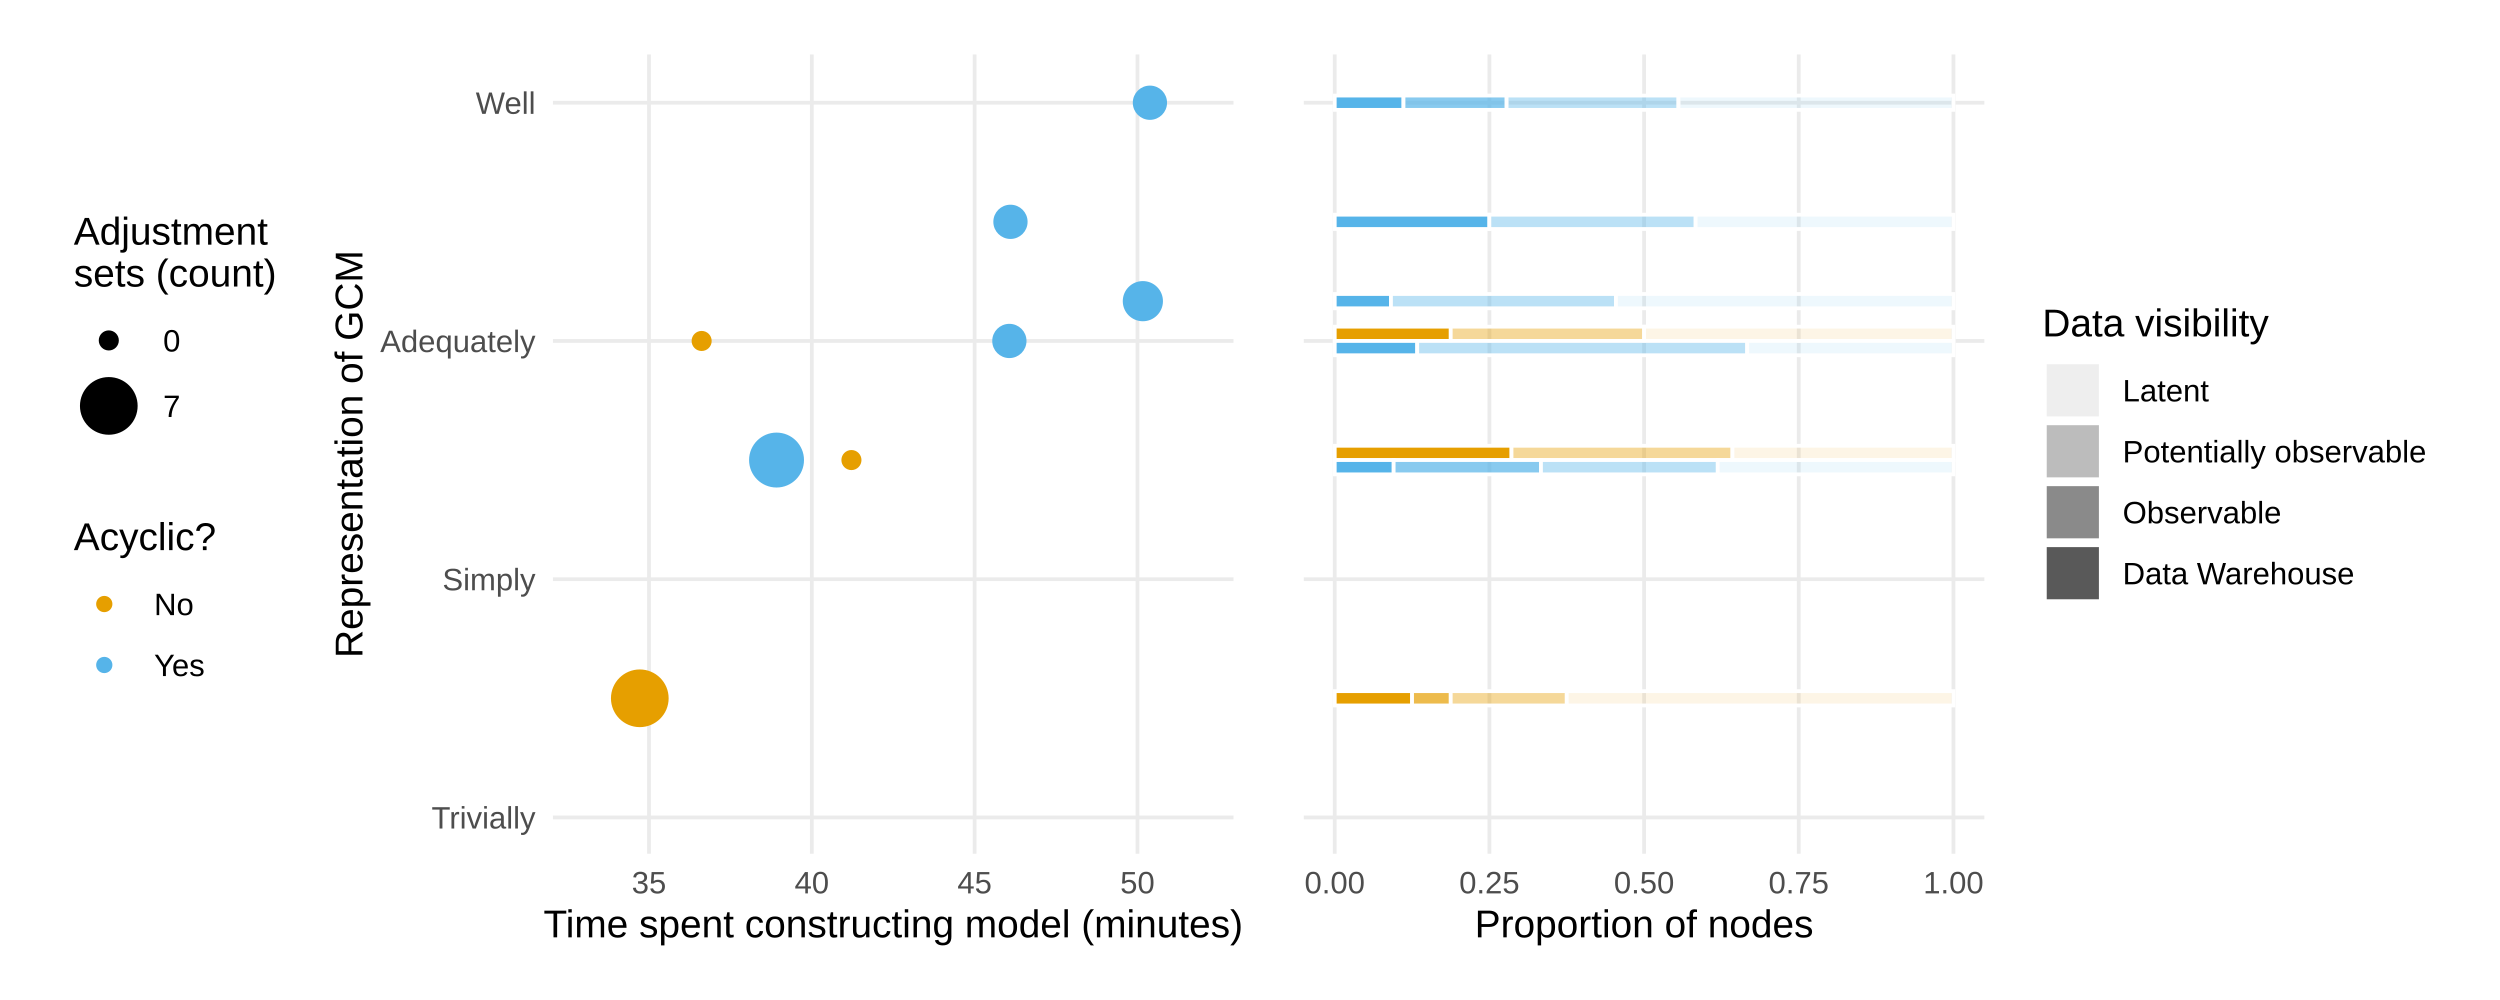
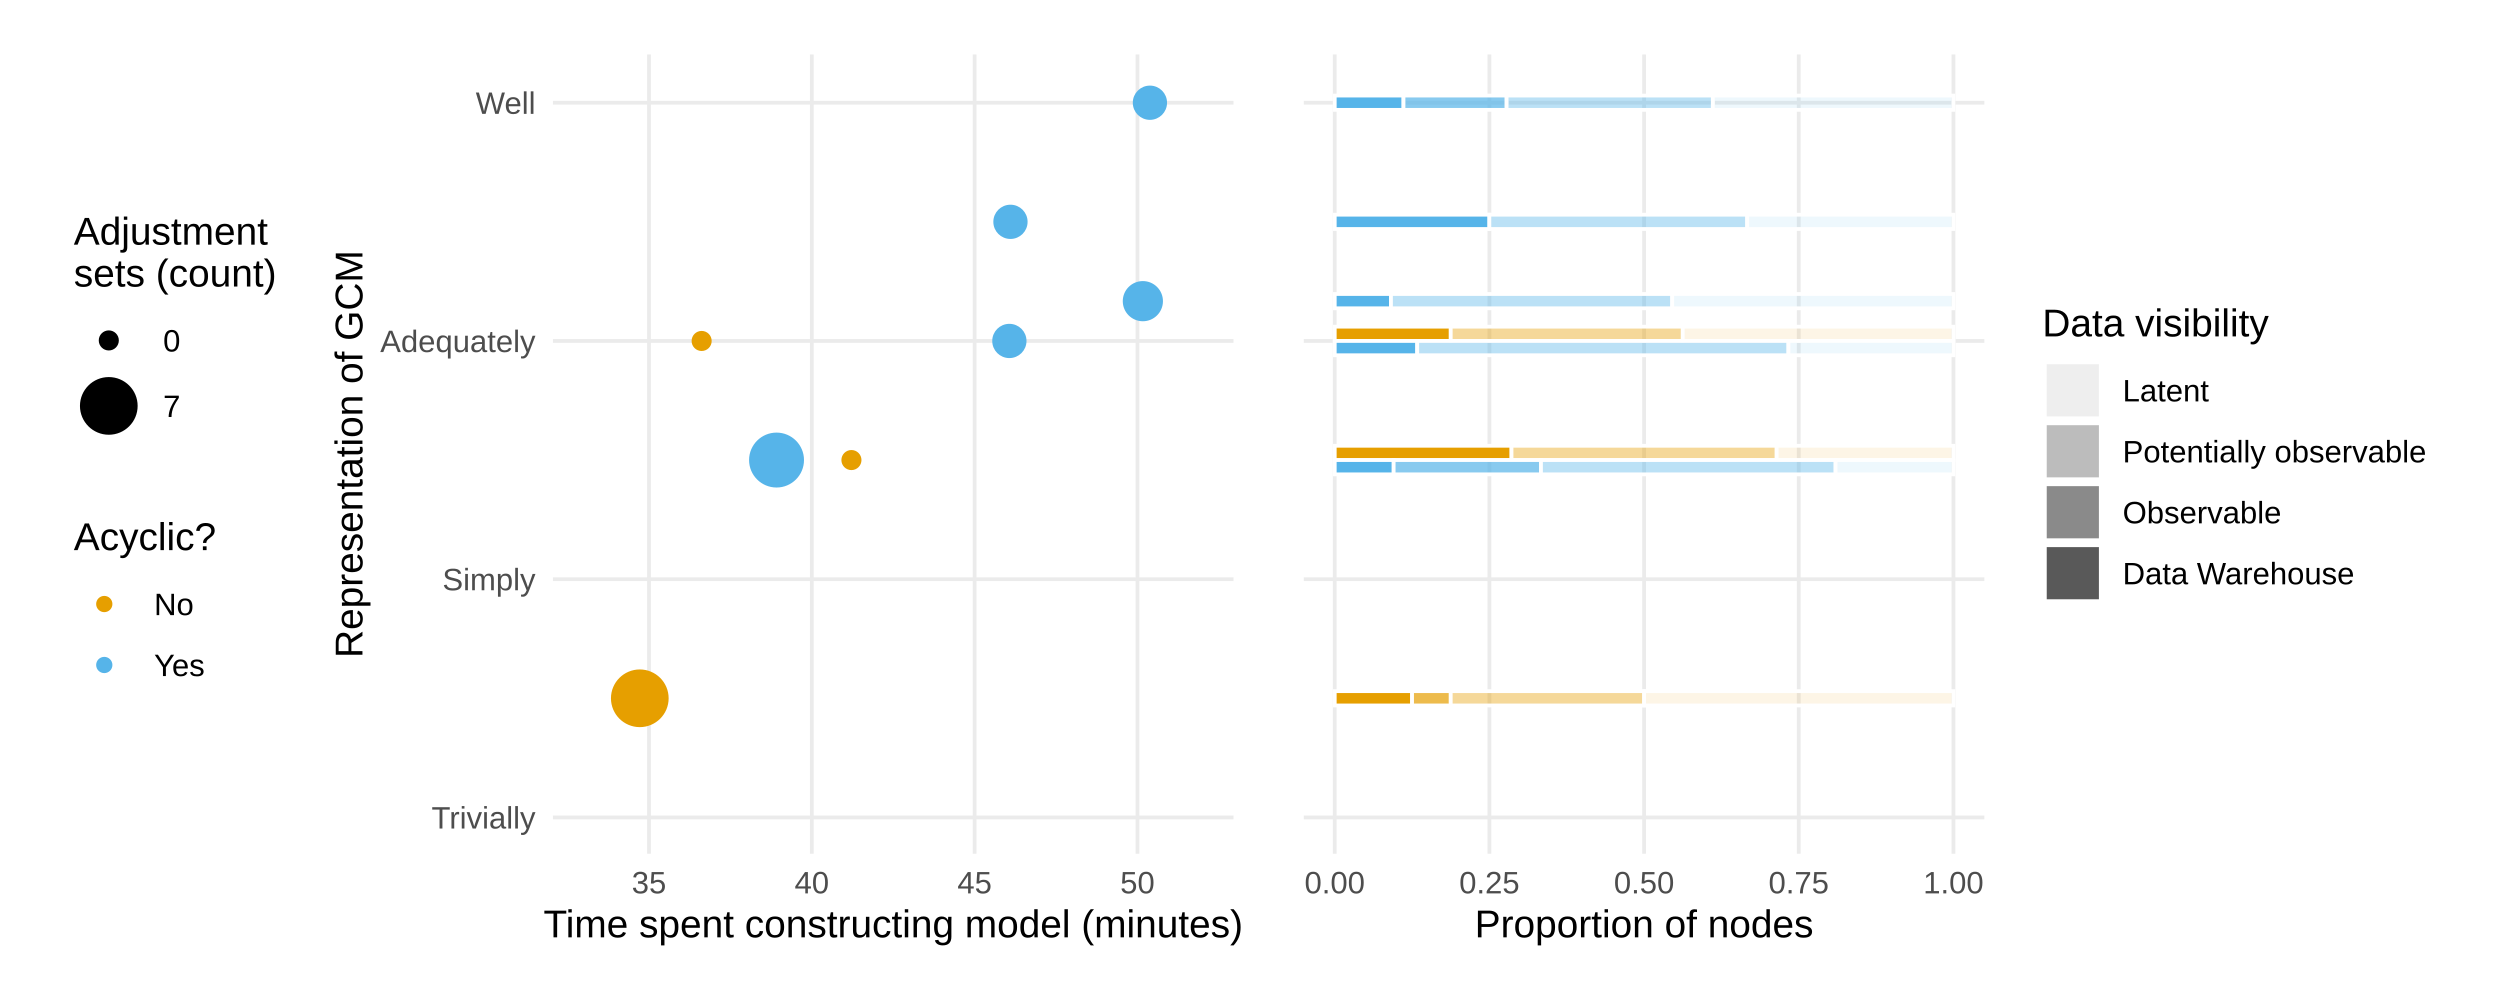
<svg xmlns="http://www.w3.org/2000/svg" width="708.66pt" height="283.46pt" viewBox="0 0 708.66 283.46">
  <g class="svglite">
    <defs>
      <style type="text/css">
    .svglite line, .svglite polyline, .svglite polygon, .svglite path, .svglite rect, .svglite circle {
      fill: none;
      stroke: #000000;
      stroke-linecap: round;
      stroke-linejoin: round;
      stroke-miterlimit: 10.00;
    }
    .svglite text {
      white-space: pre;
    }
    .svglite g.glyphgroup path {
      fill: inherit;
      stroke: none;
    }
  </style>
    </defs>
    <rect width="100%" height="100%" style="stroke: none; fill: #FFFFFF;" />
    <defs>
      <clipPath id="cpMC4wMHw3MDguNjZ8MC4wMHwyODMuNDY=">
        <rect x="0.00" y="0.00" width="708.66" height="283.46" />
      </clipPath>
    </defs>
    <g clip-path="url(#cpMC4wMHw3MDguNjZ8MC4wMHwyODMuNDY=)">
      <rect x="-0" y="0.00" width="708.66" height="283.46" style="stroke-width: 1.07; stroke: #FFFFFF; fill: #FFFFFF;" />
    </g>
    <defs>
      <clipPath id="cpMTU2Ljc0fDU2Mi41MHwxNS40NHwyNDIuMDE=">
        <rect x="156.74" y="15.44" width="405.75" height="226.56" />
      </clipPath>
    </defs>
    <g clip-path="url(#cpMTU2Ljc0fDU2Mi41MHwxNS40NHwyNDIuMDE=)">
</g>
    <g clip-path="url(#cpMC4wMHw3MDguNjZ8MC4wMHwyODMuNDY=)">
</g>
    <defs>
      <clipPath id="cpNS40OHwzNTkuNjJ8NS40OHwyNzcuOTk=">
        <rect x="5.48" y="5.48" width="354.14" height="272.51" />
      </clipPath>
    </defs>
    <g clip-path="url(#cpNS40OHwzNTkuNjJ8NS40OHwyNzcuOTk=)">
      <rect x="5.48" y="5.48" width="354.14" height="272.51" style="stroke-width: 1.07; stroke: none; fill: #FFFFFF;" />
    </g>
    <g clip-path="url(#cpMC4wMHw3MDguNjZ8MC4wMHwyODMuNDY=)">
</g>
    <defs>
      <clipPath id="cpMzU5LjYyfDcwMy4xOHw1LjQ4fDI3Ny45OQ==">
        <rect x="359.62" y="5.48" width="343.56" height="272.51" />
      </clipPath>
    </defs>
    <g clip-path="url(#cpMzU5LjYyfDcwMy4xOHw1LjQ4fDI3Ny45OQ==)">
      <rect x="359.62" y="5.48" width="343.56" height="272.51" style="stroke-width: 1.07; stroke: none; fill: #FFFFFF;" />
    </g>
    <g clip-path="url(#cpMC4wMHw3MDguNjZ8MC4wMHwyODMuNDY=)">
</g>
    <defs>
      <clipPath id="cpMTU2Ljc0fDM0OS42NnwxNS40NHwyNDIuMDE=">
        <rect x="156.74" y="15.44" width="192.91" height="226.56" />
      </clipPath>
    </defs>
    <g clip-path="url(#cpMTU2Ljc0fDM0OS42NnwxNS40NHwyNDIuMDE=)">
      <polyline points="156.74,231.71 349.66,231.71 " style="stroke-width: 1.07; stroke: #EBEBEB; stroke-linecap: butt;" />
      <polyline points="156.74,164.18 349.66,164.18 " style="stroke-width: 1.07; stroke: #EBEBEB; stroke-linecap: butt;" />
      <polyline points="156.74,96.65 349.66,96.65 " style="stroke-width: 1.07; stroke: #EBEBEB; stroke-linecap: butt;" />
      <polyline points="156.74,29.12 349.66,29.12 " style="stroke-width: 1.07; stroke: #EBEBEB; stroke-linecap: butt;" />
      <polyline points="183.97,242.01 183.97,15.44 " style="stroke-width: 1.07; stroke: #EBEBEB; stroke-linecap: butt;" />
      <polyline points="230.12,242.01 230.12,15.44 " style="stroke-width: 1.07; stroke: #EBEBEB; stroke-linecap: butt;" />
      <polyline points="276.27,242.01 276.27,15.44 " style="stroke-width: 1.07; stroke: #EBEBEB; stroke-linecap: butt;" />
      <polyline points="322.43,242.01 322.43,15.44 " style="stroke-width: 1.07; stroke: #EBEBEB; stroke-linecap: butt;" />
      <circle cx="323.96" cy="85.37" r="5.34" style="stroke-width: 0.71; stroke: #56B4E9; fill: #56B4E9;" />
      <circle cx="286.43" cy="62.88" r="4.50" style="stroke-width: 0.71; stroke: #56B4E9; fill: #56B4E9;" />
      <circle cx="198.89" cy="96.65" r="2.49" style="stroke-width: 0.71; stroke: #E69F00; fill: #E69F00;" />
      <circle cx="181.36" cy="197.94" r="7.82" style="stroke-width: 0.71; stroke: #E69F00; fill: #E69F00;" />
      <circle cx="325.96" cy="29.12" r="4.50" style="stroke-width: 0.71; stroke: #56B4E9; fill: #56B4E9;" />
      <circle cx="241.35" cy="130.41" r="2.49" style="stroke-width: 0.71; stroke: #E69F00; fill: #E69F00;" />
      <circle cx="220.12" cy="130.41" r="7.43" style="stroke-width: 0.71; stroke: #56B4E9; fill: #56B4E9;" />
      <circle cx="286.12" cy="96.65" r="4.50" style="stroke-width: 0.71; stroke: #56B4E9; fill: #56B4E9;" />
    </g>
    <g clip-path="url(#cpMC4wMHw3MDguNjZ8MC4wMHwyODMuNDY=)">
      <text x="151.81" y="234.86" text-anchor="end" style="font-size: 8.80px;fill: #4D4D4D; font-family: &quot;Arial&quot;;" textLength="29.48px" lengthAdjust="spacingAndGlyphs">Trivially</text>
      <text x="151.81" y="167.33" text-anchor="end" style="font-size: 8.80px;fill: #4D4D4D; font-family: &quot;Arial&quot;;" textLength="26.41px" lengthAdjust="spacingAndGlyphs">Simply</text>
      <text x="151.81" y="99.80" text-anchor="end" style="font-size: 8.80px;fill: #4D4D4D; font-family: &quot;Arial&quot;;" textLength="44.02px" lengthAdjust="spacingAndGlyphs">Adequately</text>
      <text x="151.81" y="32.27" text-anchor="end" style="font-size: 8.80px;fill: #4D4D4D; font-family: &quot;Arial&quot;;" textLength="16.94px" lengthAdjust="spacingAndGlyphs">Well</text>
      <text x="183.97" y="253.24" text-anchor="middle" style="font-size: 8.80px;fill: #4D4D4D; font-family: &quot;Arial&quot;;" textLength="9.78px" lengthAdjust="spacingAndGlyphs">35</text>
      <text x="230.12" y="253.24" text-anchor="middle" style="font-size: 8.80px;fill: #4D4D4D; font-family: &quot;Arial&quot;;" textLength="9.78px" lengthAdjust="spacingAndGlyphs">40</text>
      <text x="276.27" y="253.24" text-anchor="middle" style="font-size: 8.80px;fill: #4D4D4D; font-family: &quot;Arial&quot;;" textLength="9.78px" lengthAdjust="spacingAndGlyphs">45</text>
      <text x="322.43" y="253.24" text-anchor="middle" style="font-size: 8.80px;fill: #4D4D4D; font-family: &quot;Arial&quot;;" textLength="9.78px" lengthAdjust="spacingAndGlyphs">50</text>
      <text x="253.20" y="265.70" text-anchor="middle" style="font-size: 11.00px; font-family: &quot;Arial&quot;;" textLength="198.38px" lengthAdjust="spacingAndGlyphs">Time spent constructing model (minutes)</text>
      <text transform="translate(102.74,128.72) rotate(-90)" text-anchor="middle" style="font-size: 11.00px; font-family: &quot;Arial&quot;;" textLength="115.62px" lengthAdjust="spacingAndGlyphs">Representation of GCM</text>
      <text x="20.92" y="69.35" style="font-size: 11.00px; font-family: &quot;Arial&quot;;" textLength="55.06px" lengthAdjust="spacingAndGlyphs">Adjustment</text>
      <text x="20.92" y="81.23" style="font-size: 11.00px; font-family: &quot;Arial&quot;;" textLength="57.50px" lengthAdjust="spacingAndGlyphs">sets (count)</text>
      <circle cx="30.84" cy="96.50" r="2.49" style="stroke-width: 0.71; fill: #000000;" />
      <circle cx="30.84" cy="115.06" r="7.82" style="stroke-width: 0.71; fill: #000000;" />
      <text x="46.24" y="99.65" style="font-size: 8.80px; font-family: &quot;Arial&quot;;" textLength="4.89px" lengthAdjust="spacingAndGlyphs">0</text>
      <text x="46.24" y="118.21" style="font-size: 8.80px; font-family: &quot;Arial&quot;;" textLength="4.89px" lengthAdjust="spacingAndGlyphs">7</text>
      <text x="20.92" y="155.94" style="font-size: 11.00px; font-family: &quot;Arial&quot;;" textLength="40.34px" lengthAdjust="spacingAndGlyphs">Acyclic?</text>
      <circle cx="29.56" cy="171.22" r="1.95" style="stroke-width: 0.71; stroke: #E69F00; fill: #E69F00;" />
      <circle cx="29.56" cy="188.50" r="1.95" style="stroke-width: 0.71; stroke: #56B4E9; fill: #56B4E9;" />
      <text x="43.68" y="174.37" style="font-size: 8.80px; font-family: &quot;Arial&quot;;" textLength="11.25px" lengthAdjust="spacingAndGlyphs">No</text>
      <text x="43.68" y="191.65" style="font-size: 8.80px; font-family: &quot;Arial&quot;;" textLength="14.36px" lengthAdjust="spacingAndGlyphs">Yes</text>
    </g>
    <defs>
      <clipPath id="cpMzY5LjU4fDU2Mi41MHwxNS40NHwyNDIuMDE=">
        <rect x="369.58" y="15.44" width="192.91" height="226.56" />
      </clipPath>
    </defs>
    <g clip-path="url(#cpMzY5LjU4fDU2Mi41MHwxNS40NHwyNDIuMDE=)">
      <polyline points="369.58,231.71 562.50,231.71 " style="stroke-width: 1.07; stroke: #EBEBEB; stroke-linecap: butt;" />
      <polyline points="369.58,164.18 562.50,164.18 " style="stroke-width: 1.07; stroke: #EBEBEB; stroke-linecap: butt;" />
      <polyline points="369.58,96.65 562.50,96.65 " style="stroke-width: 1.07; stroke: #EBEBEB; stroke-linecap: butt;" />
      <polyline points="369.58,29.12 562.50,29.12 " style="stroke-width: 1.07; stroke: #EBEBEB; stroke-linecap: butt;" />
      <polyline points="378.35,242.01 378.35,15.44 " style="stroke-width: 1.07; stroke: #EBEBEB; stroke-linecap: butt;" />
      <polyline points="422.19,242.01 422.19,15.44 " style="stroke-width: 1.07; stroke: #EBEBEB; stroke-linecap: butt;" />
      <polyline points="466.04,242.01 466.04,15.44 " style="stroke-width: 1.07; stroke: #EBEBEB; stroke-linecap: butt;" />
      <polyline points="509.88,242.01 509.88,15.44 " style="stroke-width: 1.07; stroke: #EBEBEB; stroke-linecap: butt;" />
      <polyline points="553.73,242.01 553.73,15.44 " style="stroke-width: 1.07; stroke: #EBEBEB; stroke-linecap: butt;" />
      <rect x="378.35" y="83.34" width="15.94" height="4.05" style="stroke-width: 1.07; stroke: #FFFFFF; stroke-linecap: butt; stroke-linejoin: miter; fill: #56B4E9;" />
      <rect x="394.29" y="83.34" width="0.00" height="4.05" style="stroke-width: 1.07; stroke: #FFFFFF; stroke-linecap: butt; stroke-linejoin: miter; fill: #56B4E9; fill-opacity: 0.70;" />
-       <rect x="394.29" y="83.34" width="63.77" height="4.05" style="stroke-width: 1.07; stroke: #FFFFFF; stroke-linecap: butt; stroke-linejoin: miter; fill: #56B4E9; fill-opacity: 0.40;" />
-       <rect x="458.07" y="83.34" width="95.66" height="4.05" style="stroke-width: 1.07; stroke: #FFFFFF; stroke-linecap: butt; stroke-linejoin: miter; fill: #56B4E9; fill-opacity: 0.10;" />
+       <rect x="394.29" y="83.34" width="79.72" height="4.05" style="stroke-width: 1.07; stroke: #FFFFFF; stroke-linecap: butt; stroke-linejoin: miter; fill: #56B4E9; fill-opacity: 0.40;" />
+       <rect x="474.01" y="83.34" width="79.72" height="4.05" style="stroke-width: 1.07; stroke: #FFFFFF; stroke-linecap: butt; stroke-linejoin: miter; fill: #56B4E9; fill-opacity: 0.10;" />
      <rect x="378.35" y="60.86" width="43.84" height="4.05" style="stroke-width: 1.07; stroke: #FFFFFF; stroke-linecap: butt; stroke-linejoin: miter; fill: #56B4E9;" />
      <rect x="422.19" y="60.86" width="0.00" height="4.05" style="stroke-width: 1.07; stroke: #FFFFFF; stroke-linecap: butt; stroke-linejoin: miter; fill: #56B4E9; fill-opacity: 0.70;" />
-       <rect x="422.19" y="60.86" width="58.46" height="4.05" style="stroke-width: 1.07; stroke: #FFFFFF; stroke-linecap: butt; stroke-linejoin: miter; fill: #56B4E9; fill-opacity: 0.40;" />
-       <rect x="480.65" y="60.86" width="73.07" height="4.05" style="stroke-width: 1.07; stroke: #FFFFFF; stroke-linecap: butt; stroke-linejoin: miter; fill: #56B4E9; fill-opacity: 0.10;" />
+       <rect x="422.19" y="60.86" width="73.07" height="4.05" style="stroke-width: 1.07; stroke: #FFFFFF; stroke-linecap: butt; stroke-linejoin: miter; fill: #56B4E9; fill-opacity: 0.40;" />
+       <rect x="495.27" y="60.86" width="58.46" height="4.05" style="stroke-width: 1.07; stroke: #FFFFFF; stroke-linecap: butt; stroke-linejoin: miter; fill: #56B4E9; fill-opacity: 0.10;" />
      <rect x="378.35" y="92.60" width="32.88" height="4.05" style="stroke-width: 1.07; stroke: #FFFFFF; stroke-linecap: butt; stroke-linejoin: miter; fill: #E69F00;" />
      <rect x="411.23" y="92.60" width="0.00" height="4.05" style="stroke-width: 1.07; stroke: #FFFFFF; stroke-linecap: butt; stroke-linejoin: miter; fill: #E69F00; fill-opacity: 0.70;" />
-       <rect x="411.23" y="92.60" width="54.81" height="4.05" style="stroke-width: 1.07; stroke: #FFFFFF; stroke-linecap: butt; stroke-linejoin: miter; fill: #E69F00; fill-opacity: 0.40;" />
-       <rect x="466.04" y="92.60" width="87.69" height="4.05" style="stroke-width: 1.07; stroke: #FFFFFF; stroke-linecap: butt; stroke-linejoin: miter; fill: #E69F00; fill-opacity: 0.10;" />
+       <rect x="411.23" y="92.60" width="65.77" height="4.05" style="stroke-width: 1.07; stroke: #FFFFFF; stroke-linecap: butt; stroke-linejoin: miter; fill: #E69F00; fill-opacity: 0.40;" />
+       <rect x="477.00" y="92.60" width="76.73" height="4.05" style="stroke-width: 1.07; stroke: #FFFFFF; stroke-linecap: butt; stroke-linejoin: miter; fill: #E69F00; fill-opacity: 0.10;" />
      <rect x="378.35" y="195.92" width="21.92" height="4.05" style="stroke-width: 1.07; stroke: #FFFFFF; stroke-linecap: butt; stroke-linejoin: miter; fill: #E69F00;" />
      <rect x="400.27" y="195.92" width="10.96" height="4.05" style="stroke-width: 1.07; stroke: #FFFFFF; stroke-linecap: butt; stroke-linejoin: miter; fill: #E69F00; fill-opacity: 0.70;" />
-       <rect x="411.23" y="195.92" width="32.88" height="4.05" style="stroke-width: 1.07; stroke: #FFFFFF; stroke-linecap: butt; stroke-linejoin: miter; fill: #E69F00; fill-opacity: 0.40;" />
-       <rect x="444.12" y="195.92" width="109.61" height="4.05" style="stroke-width: 1.07; stroke: #FFFFFF; stroke-linecap: butt; stroke-linejoin: miter; fill: #E69F00; fill-opacity: 0.10;" />
+       <rect x="411.23" y="195.92" width="54.81" height="4.05" style="stroke-width: 1.07; stroke: #FFFFFF; stroke-linecap: butt; stroke-linejoin: miter; fill: #E69F00; fill-opacity: 0.40;" />
+       <rect x="466.04" y="195.92" width="87.69" height="4.05" style="stroke-width: 1.07; stroke: #FFFFFF; stroke-linecap: butt; stroke-linejoin: miter; fill: #E69F00; fill-opacity: 0.10;" />
      <rect x="378.35" y="27.09" width="19.49" height="4.05" style="stroke-width: 1.07; stroke: #FFFFFF; stroke-linecap: butt; stroke-linejoin: miter; fill: #56B4E9;" />
      <rect x="397.84" y="27.09" width="29.23" height="4.05" style="stroke-width: 1.07; stroke: #FFFFFF; stroke-linecap: butt; stroke-linejoin: miter; fill: #56B4E9; fill-opacity: 0.70;" />
-       <rect x="427.07" y="27.09" width="48.72" height="4.05" style="stroke-width: 1.07; stroke: #FFFFFF; stroke-linecap: butt; stroke-linejoin: miter; fill: #56B4E9; fill-opacity: 0.40;" />
-       <rect x="475.78" y="27.09" width="77.95" height="4.05" style="stroke-width: 1.07; stroke: #FFFFFF; stroke-linecap: butt; stroke-linejoin: miter; fill: #56B4E9; fill-opacity: 0.10;" />
+       <rect x="427.07" y="27.09" width="58.46" height="4.05" style="stroke-width: 1.07; stroke: #FFFFFF; stroke-linecap: butt; stroke-linejoin: miter; fill: #56B4E9; fill-opacity: 0.40;" />
+       <rect x="485.52" y="27.09" width="68.20" height="4.05" style="stroke-width: 1.07; stroke: #FFFFFF; stroke-linecap: butt; stroke-linejoin: miter; fill: #56B4E9; fill-opacity: 0.10;" />
      <rect x="378.35" y="126.36" width="50.11" height="4.05" style="stroke-width: 1.07; stroke: #FFFFFF; stroke-linecap: butt; stroke-linejoin: miter; fill: #E69F00;" />
      <rect x="428.46" y="126.36" width="0.00" height="4.05" style="stroke-width: 1.07; stroke: #FFFFFF; stroke-linecap: butt; stroke-linejoin: miter; fill: #E69F00; fill-opacity: 0.70;" />
-       <rect x="428.46" y="126.36" width="62.63" height="4.05" style="stroke-width: 1.07; stroke: #FFFFFF; stroke-linecap: butt; stroke-linejoin: miter; fill: #E69F00; fill-opacity: 0.40;" />
-       <rect x="491.09" y="126.36" width="62.63" height="4.05" style="stroke-width: 1.07; stroke: #FFFFFF; stroke-linecap: butt; stroke-linejoin: miter; fill: #E69F00; fill-opacity: 0.10;" />
+       <rect x="428.46" y="126.36" width="75.16" height="4.05" style="stroke-width: 1.07; stroke: #FFFFFF; stroke-linecap: butt; stroke-linejoin: miter; fill: #E69F00; fill-opacity: 0.40;" />
+       <rect x="503.62" y="126.36" width="50.11" height="4.05" style="stroke-width: 1.07; stroke: #FFFFFF; stroke-linecap: butt; stroke-linejoin: miter; fill: #E69F00; fill-opacity: 0.10;" />
      <rect x="378.35" y="130.41" width="16.70" height="4.05" style="stroke-width: 1.07; stroke: #FFFFFF; stroke-linecap: butt; stroke-linejoin: miter; fill: #56B4E9;" />
      <rect x="395.05" y="130.41" width="41.76" height="4.05" style="stroke-width: 1.07; stroke: #FFFFFF; stroke-linecap: butt; stroke-linejoin: miter; fill: #56B4E9; fill-opacity: 0.70;" />
-       <rect x="436.81" y="130.41" width="50.11" height="4.05" style="stroke-width: 1.07; stroke: #FFFFFF; stroke-linecap: butt; stroke-linejoin: miter; fill: #56B4E9; fill-opacity: 0.40;" />
-       <rect x="486.92" y="130.41" width="66.81" height="4.05" style="stroke-width: 1.07; stroke: #FFFFFF; stroke-linecap: butt; stroke-linejoin: miter; fill: #56B4E9; fill-opacity: 0.10;" />
+       <rect x="436.81" y="130.41" width="83.51" height="4.05" style="stroke-width: 1.07; stroke: #FFFFFF; stroke-linecap: butt; stroke-linejoin: miter; fill: #56B4E9; fill-opacity: 0.40;" />
+       <rect x="520.32" y="130.41" width="33.41" height="4.05" style="stroke-width: 1.07; stroke: #FFFFFF; stroke-linecap: butt; stroke-linejoin: miter; fill: #56B4E9; fill-opacity: 0.10;" />
      <rect x="378.35" y="96.65" width="23.38" height="4.05" style="stroke-width: 1.07; stroke: #FFFFFF; stroke-linecap: butt; stroke-linejoin: miter; fill: #56B4E9;" />
      <rect x="401.73" y="96.65" width="0.00" height="4.05" style="stroke-width: 1.07; stroke: #FFFFFF; stroke-linecap: butt; stroke-linejoin: miter; fill: #56B4E9; fill-opacity: 0.70;" />
-       <rect x="401.73" y="96.65" width="93.53" height="4.05" style="stroke-width: 1.07; stroke: #FFFFFF; stroke-linecap: butt; stroke-linejoin: miter; fill: #56B4E9; fill-opacity: 0.40;" />
-       <rect x="495.27" y="96.65" width="58.46" height="4.05" style="stroke-width: 1.07; stroke: #FFFFFF; stroke-linecap: butt; stroke-linejoin: miter; fill: #56B4E9; fill-opacity: 0.10;" />
+       <rect x="401.73" y="96.65" width="105.23" height="4.05" style="stroke-width: 1.07; stroke: #FFFFFF; stroke-linecap: butt; stroke-linejoin: miter; fill: #56B4E9; fill-opacity: 0.40;" />
+       <rect x="506.96" y="96.65" width="46.77" height="4.05" style="stroke-width: 1.07; stroke: #FFFFFF; stroke-linecap: butt; stroke-linejoin: miter; fill: #56B4E9; fill-opacity: 0.10;" />
    </g>
    <g clip-path="url(#cpMC4wMHw3MDguNjZ8MC4wMHwyODMuNDY=)">
      <text x="378.35" y="253.24" text-anchor="middle" style="font-size: 8.80px;fill: #4D4D4D; font-family: &quot;Arial&quot;;" textLength="17.11px" lengthAdjust="spacingAndGlyphs">0.00</text>
      <text x="422.19" y="253.24" text-anchor="middle" style="font-size: 8.80px;fill: #4D4D4D; font-family: &quot;Arial&quot;;" textLength="17.11px" lengthAdjust="spacingAndGlyphs">0.25</text>
      <text x="466.04" y="253.24" text-anchor="middle" style="font-size: 8.80px;fill: #4D4D4D; font-family: &quot;Arial&quot;;" textLength="17.11px" lengthAdjust="spacingAndGlyphs">0.50</text>
      <text x="509.88" y="253.24" text-anchor="middle" style="font-size: 8.80px;fill: #4D4D4D; font-family: &quot;Arial&quot;;" textLength="17.11px" lengthAdjust="spacingAndGlyphs">0.75</text>
      <text x="553.73" y="253.24" text-anchor="middle" style="font-size: 8.80px;fill: #4D4D4D; font-family: &quot;Arial&quot;;" textLength="17.11px" lengthAdjust="spacingAndGlyphs">1.00</text>
      <text x="466.04" y="265.70" text-anchor="middle" style="font-size: 11.00px; font-family: &quot;Arial&quot;;" textLength="96.09px" lengthAdjust="spacingAndGlyphs">Proportion of nodes</text>
      <text x="578.93" y="95.36" style="font-size: 11.00px; font-family: &quot;Arial&quot;;" textLength="64.19px" lengthAdjust="spacingAndGlyphs">Data visibility</text>
      <rect x="579.64" y="102.71" width="15.86" height="15.86" style="stroke-width: 1.07; stroke: #FFFFFF; stroke-linecap: butt; stroke-linejoin: miter; fill: #595959; fill-opacity: 0.10;" />
      <rect x="579.64" y="119.99" width="15.86" height="15.86" style="stroke-width: 1.07; stroke: #FFFFFF; stroke-linecap: butt; stroke-linejoin: miter; fill: #595959; fill-opacity: 0.40;" />
      <rect x="579.64" y="137.27" width="15.86" height="15.86" style="stroke-width: 1.07; stroke: #FFFFFF; stroke-linecap: butt; stroke-linejoin: miter; fill: #595959; fill-opacity: 0.70;" />
      <rect x="579.64" y="154.55" width="15.86" height="15.86" style="stroke-width: 1.07; stroke: #FFFFFF; stroke-linecap: butt; stroke-linejoin: miter; fill: #595959;" />
      <text x="601.69" y="113.79" style="font-size: 8.80px; font-family: &quot;Arial&quot;;" textLength="24.44px" lengthAdjust="spacingAndGlyphs">Latent</text>
      <text x="601.69" y="131.07" style="font-size: 8.80px; font-family: &quot;Arial&quot;;" textLength="86.05px" lengthAdjust="spacingAndGlyphs">Potentially observable</text>
      <text x="601.69" y="148.35" style="font-size: 8.80px; font-family: &quot;Arial&quot;;" textLength="44.98px" lengthAdjust="spacingAndGlyphs">Observable</text>
      <text x="601.69" y="165.63" style="font-size: 8.80px; font-family: &quot;Arial&quot;;" textLength="65.66px" lengthAdjust="spacingAndGlyphs">Data Warehouse</text>
    </g>
  </g>
</svg>
